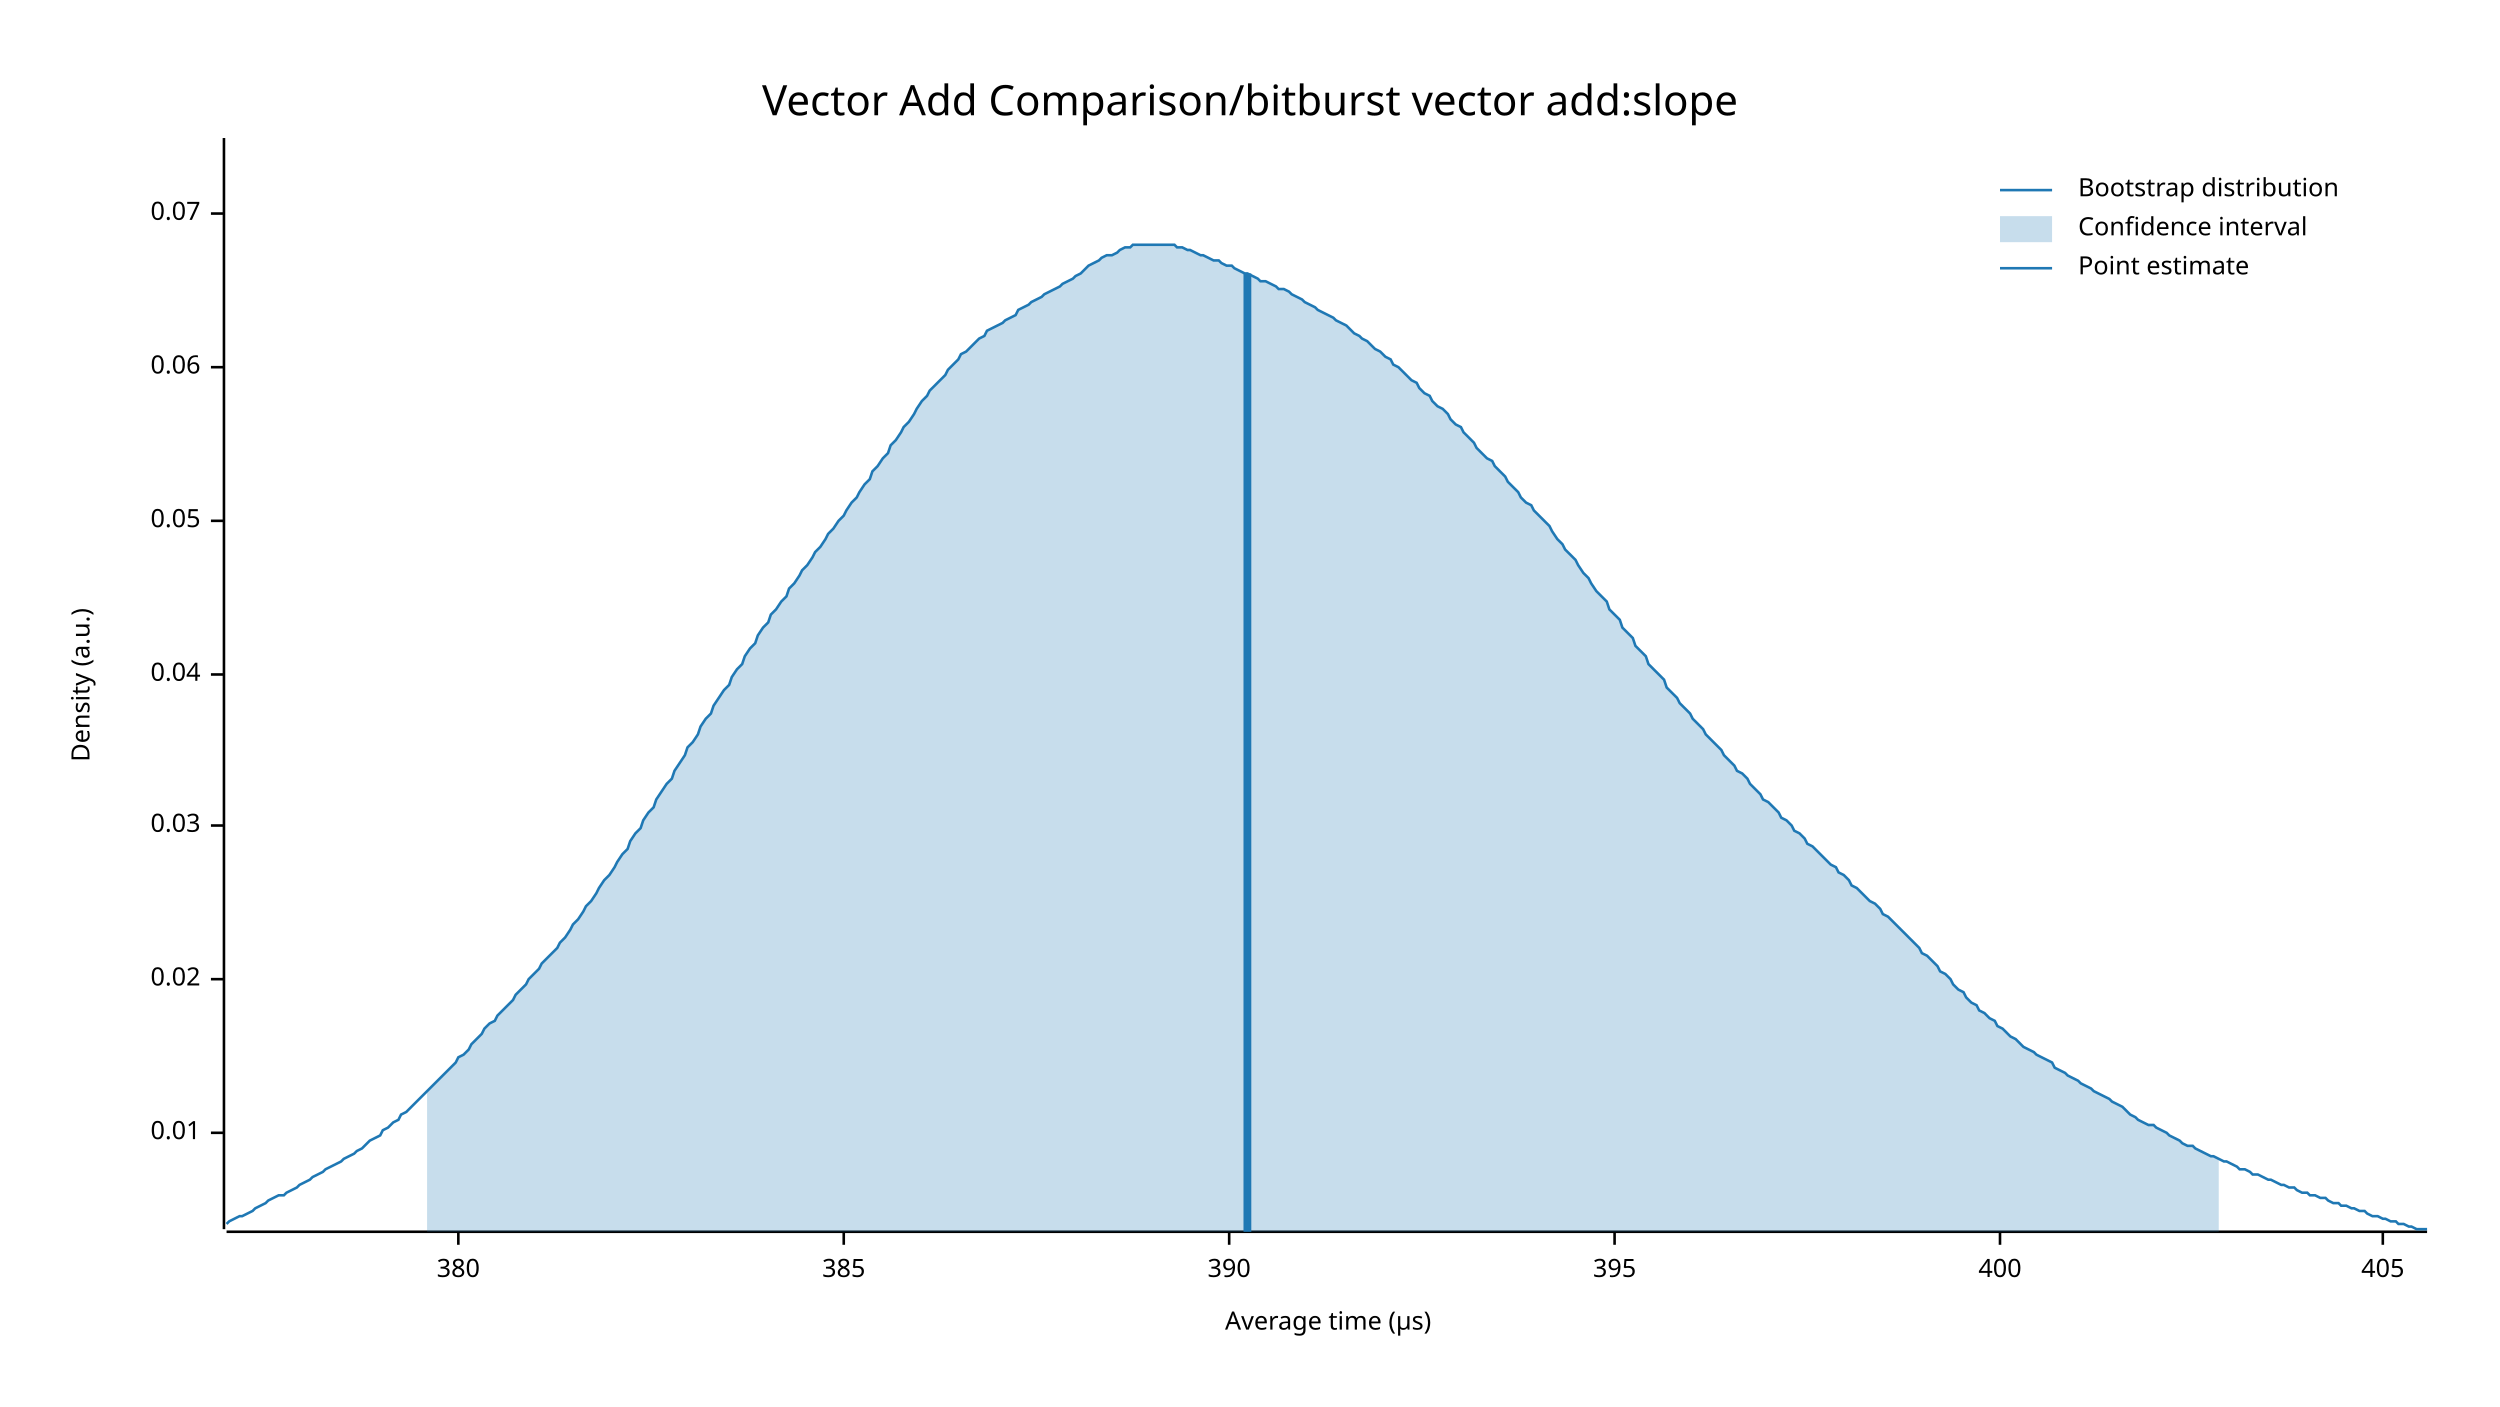
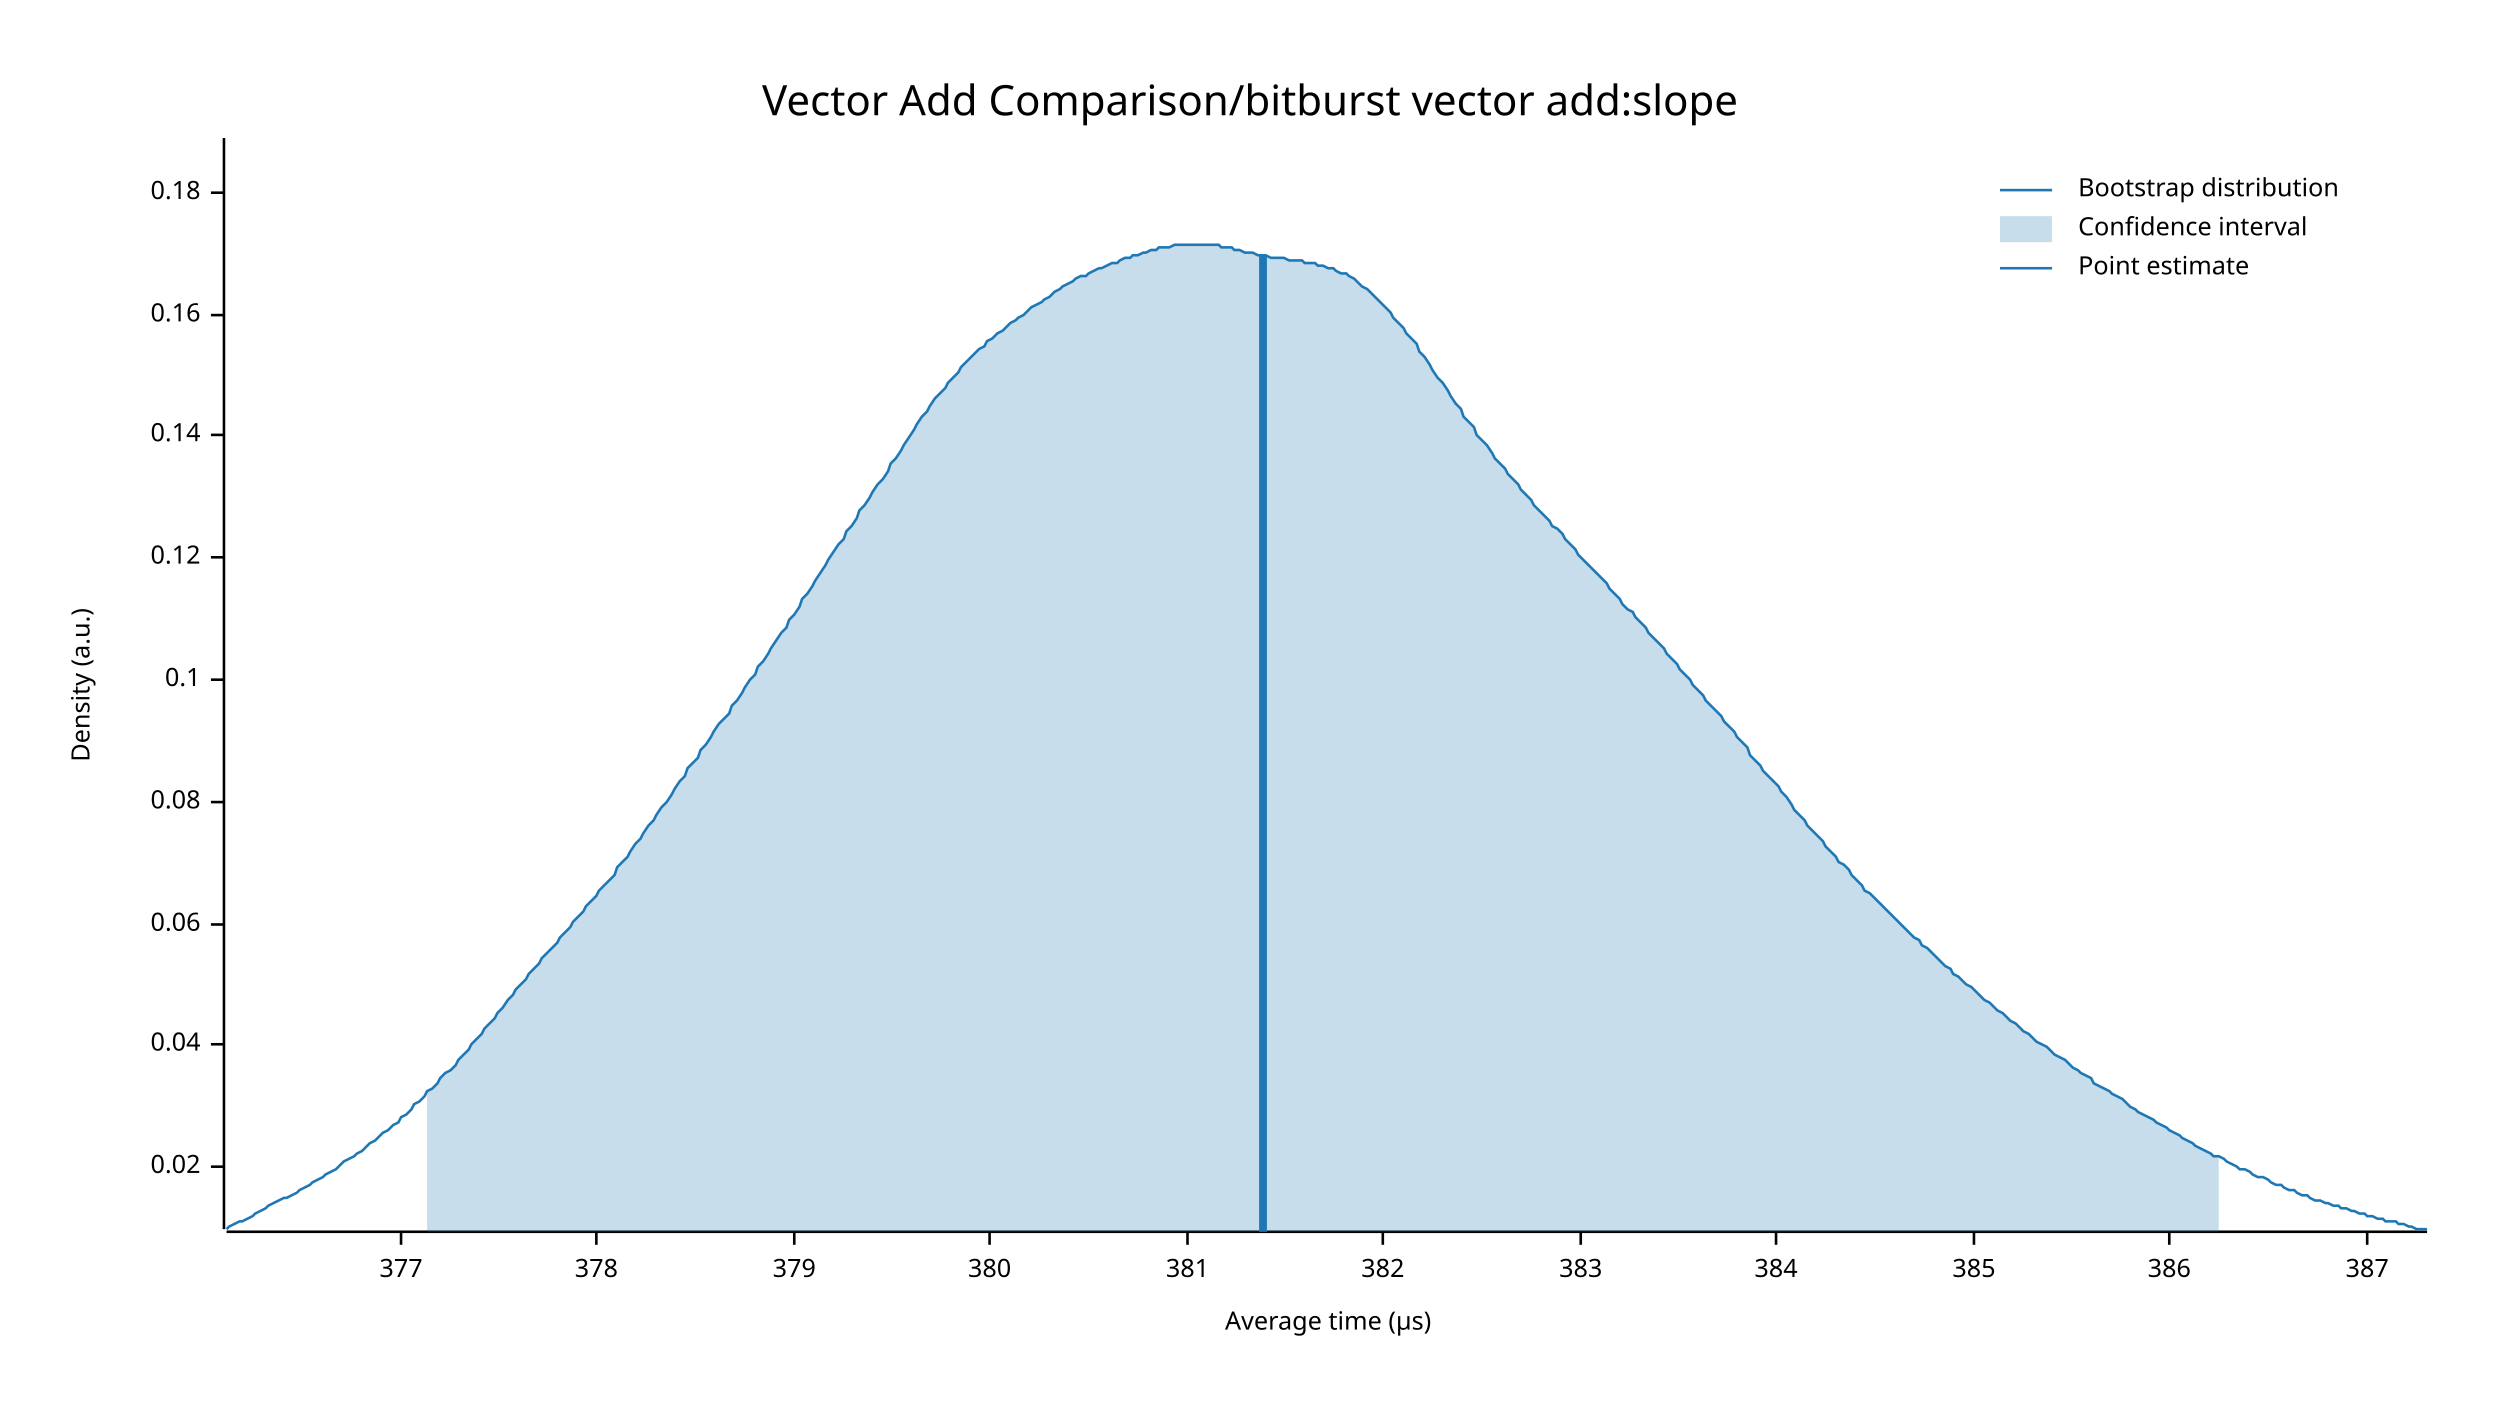
<svg xmlns="http://www.w3.org/2000/svg" width="960" height="540" viewBox="0 0 960 540">
  <text x="480" y="32" dy="0.76em" text-anchor="middle" font-family="sans-serif" font-size="16.129" opacity="1" fill="#000000">
Vector Add Comparison/bitburst vector add:slope
</text>
  <text x="27" y="263" dy="0.76em" text-anchor="middle" font-family="sans-serif" font-size="9.677" opacity="1" fill="#000000" transform="rotate(270, 27, 263)">
Density (a.u.)
</text>
  <text x="510" y="513" dy="-0.5ex" text-anchor="middle" font-family="sans-serif" font-size="9.677" opacity="1" fill="#000000">
Average time (µs)
</text>
  <polyline fill="none" opacity="1" stroke="#000000" stroke-width="1" points="86,53 86,472 " />
-   <text x="77" y="435" dy="0.5ex" text-anchor="end" font-family="sans-serif" font-size="9.677" opacity="1" fill="#000000">
- 0.01
- </text>
-   <polyline fill="none" opacity="1" stroke="#000000" stroke-width="1" points="81,435 86,435 " />
-   <text x="77" y="376" dy="0.5ex" text-anchor="end" font-family="sans-serif" font-size="9.677" opacity="1" fill="#000000">
+   <text x="77" y="448" dy="0.5ex" text-anchor="end" font-family="sans-serif" font-size="9.677" opacity="1" fill="#000000">
0.02
</text>
-   <polyline fill="none" opacity="1" stroke="#000000" stroke-width="1" points="81,376 86,376 " />
-   <text x="77" y="317" dy="0.5ex" text-anchor="end" font-family="sans-serif" font-size="9.677" opacity="1" fill="#000000">
- 0.03
- </text>
-   <polyline fill="none" opacity="1" stroke="#000000" stroke-width="1" points="81,317 86,317 " />
-   <text x="77" y="259" dy="0.5ex" text-anchor="end" font-family="sans-serif" font-size="9.677" opacity="1" fill="#000000">
+   <polyline fill="none" opacity="1" stroke="#000000" stroke-width="1" points="81,448 86,448 " />
+   <text x="77" y="401" dy="0.5ex" text-anchor="end" font-family="sans-serif" font-size="9.677" opacity="1" fill="#000000">
0.04
</text>
-   <polyline fill="none" opacity="1" stroke="#000000" stroke-width="1" points="81,259 86,259 " />
-   <text x="77" y="200" dy="0.5ex" text-anchor="end" font-family="sans-serif" font-size="9.677" opacity="1" fill="#000000">
- 0.05
- </text>
-   <polyline fill="none" opacity="1" stroke="#000000" stroke-width="1" points="81,200 86,200 " />
-   <text x="77" y="141" dy="0.5ex" text-anchor="end" font-family="sans-serif" font-size="9.677" opacity="1" fill="#000000">
+   <polyline fill="none" opacity="1" stroke="#000000" stroke-width="1" points="81,401 86,401 " />
+   <text x="77" y="355" dy="0.5ex" text-anchor="end" font-family="sans-serif" font-size="9.677" opacity="1" fill="#000000">
0.06
</text>
-   <polyline fill="none" opacity="1" stroke="#000000" stroke-width="1" points="81,141 86,141 " />
-   <text x="77" y="82" dy="0.5ex" text-anchor="end" font-family="sans-serif" font-size="9.677" opacity="1" fill="#000000">
- 0.07
+   <polyline fill="none" opacity="1" stroke="#000000" stroke-width="1" points="81,355 86,355 " />
+   <text x="77" y="308" dy="0.5ex" text-anchor="end" font-family="sans-serif" font-size="9.677" opacity="1" fill="#000000">
+ 0.08
</text>
-   <polyline fill="none" opacity="1" stroke="#000000" stroke-width="1" points="81,82 86,82 " />
+   <polyline fill="none" opacity="1" stroke="#000000" stroke-width="1" points="81,308 86,308 " />
+   <text x="77" y="261" dy="0.5ex" text-anchor="end" font-family="sans-serif" font-size="9.677" opacity="1" fill="#000000">
+ 0.1
+ </text>
+   <polyline fill="none" opacity="1" stroke="#000000" stroke-width="1" points="81,261 86,261 " />
+   <text x="77" y="214" dy="0.5ex" text-anchor="end" font-family="sans-serif" font-size="9.677" opacity="1" fill="#000000">
+ 0.12
+ </text>
+   <polyline fill="none" opacity="1" stroke="#000000" stroke-width="1" points="81,214 86,214 " />
+   <text x="77" y="167" dy="0.5ex" text-anchor="end" font-family="sans-serif" font-size="9.677" opacity="1" fill="#000000">
+ 0.14
+ </text>
+   <polyline fill="none" opacity="1" stroke="#000000" stroke-width="1" points="81,167 86,167 " />
+   <text x="77" y="121" dy="0.5ex" text-anchor="end" font-family="sans-serif" font-size="9.677" opacity="1" fill="#000000">
+ 0.16
+ </text>
+   <polyline fill="none" opacity="1" stroke="#000000" stroke-width="1" points="81,121 86,121 " />
+   <text x="77" y="74" dy="0.5ex" text-anchor="end" font-family="sans-serif" font-size="9.677" opacity="1" fill="#000000">
+ 0.18
+ </text>
+   <polyline fill="none" opacity="1" stroke="#000000" stroke-width="1" points="81,74 86,74 " />
  <polyline fill="none" opacity="1" stroke="#000000" stroke-width="1" points="87,473 932,473 " />
-   <text x="176" y="483" dy="0.76em" text-anchor="middle" font-family="sans-serif" font-size="9.677" opacity="1" fill="#000000">
+   <text x="154" y="483" dy="0.76em" text-anchor="middle" font-family="sans-serif" font-size="9.677" opacity="1" fill="#000000">
+ 377
+ </text>
+   <polyline fill="none" opacity="1" stroke="#000000" stroke-width="1" points="154,473 154,478 " />
+   <text x="229" y="483" dy="0.76em" text-anchor="middle" font-family="sans-serif" font-size="9.677" opacity="1" fill="#000000">
+ 378
+ </text>
+   <polyline fill="none" opacity="1" stroke="#000000" stroke-width="1" points="229,473 229,478 " />
+   <text x="305" y="483" dy="0.76em" text-anchor="middle" font-family="sans-serif" font-size="9.677" opacity="1" fill="#000000">
+ 379
+ </text>
+   <polyline fill="none" opacity="1" stroke="#000000" stroke-width="1" points="305,473 305,478 " />
+   <text x="380" y="483" dy="0.76em" text-anchor="middle" font-family="sans-serif" font-size="9.677" opacity="1" fill="#000000">
380
</text>
-   <polyline fill="none" opacity="1" stroke="#000000" stroke-width="1" points="176,473 176,478 " />
-   <text x="324" y="483" dy="0.76em" text-anchor="middle" font-family="sans-serif" font-size="9.677" opacity="1" fill="#000000">
+   <polyline fill="none" opacity="1" stroke="#000000" stroke-width="1" points="380,473 380,478 " />
+   <text x="456" y="483" dy="0.76em" text-anchor="middle" font-family="sans-serif" font-size="9.677" opacity="1" fill="#000000">
+ 381
+ </text>
+   <polyline fill="none" opacity="1" stroke="#000000" stroke-width="1" points="456,473 456,478 " />
+   <text x="531" y="483" dy="0.76em" text-anchor="middle" font-family="sans-serif" font-size="9.677" opacity="1" fill="#000000">
+ 382
+ </text>
+   <polyline fill="none" opacity="1" stroke="#000000" stroke-width="1" points="531,473 531,478 " />
+   <text x="607" y="483" dy="0.76em" text-anchor="middle" font-family="sans-serif" font-size="9.677" opacity="1" fill="#000000">
+ 383
+ </text>
+   <polyline fill="none" opacity="1" stroke="#000000" stroke-width="1" points="607,473 607,478 " />
+   <text x="682" y="483" dy="0.76em" text-anchor="middle" font-family="sans-serif" font-size="9.677" opacity="1" fill="#000000">
+ 384
+ </text>
+   <polyline fill="none" opacity="1" stroke="#000000" stroke-width="1" points="682,473 682,478 " />
+   <text x="758" y="483" dy="0.76em" text-anchor="middle" font-family="sans-serif" font-size="9.677" opacity="1" fill="#000000">
385
</text>
-   <polyline fill="none" opacity="1" stroke="#000000" stroke-width="1" points="324,473 324,478 " />
-   <text x="472" y="483" dy="0.76em" text-anchor="middle" font-family="sans-serif" font-size="9.677" opacity="1" fill="#000000">
- 390
+   <polyline fill="none" opacity="1" stroke="#000000" stroke-width="1" points="758,473 758,478 " />
+   <text x="833" y="483" dy="0.76em" text-anchor="middle" font-family="sans-serif" font-size="9.677" opacity="1" fill="#000000">
+ 386
</text>
-   <polyline fill="none" opacity="1" stroke="#000000" stroke-width="1" points="472,473 472,478 " />
-   <text x="620" y="483" dy="0.76em" text-anchor="middle" font-family="sans-serif" font-size="9.677" opacity="1" fill="#000000">
- 395
+   <polyline fill="none" opacity="1" stroke="#000000" stroke-width="1" points="833,473 833,478 " />
+   <text x="909" y="483" dy="0.76em" text-anchor="middle" font-family="sans-serif" font-size="9.677" opacity="1" fill="#000000">
+ 387
</text>
-   <polyline fill="none" opacity="1" stroke="#000000" stroke-width="1" points="620,473 620,478 " />
-   <text x="768" y="483" dy="0.76em" text-anchor="middle" font-family="sans-serif" font-size="9.677" opacity="1" fill="#000000">
- 400
- </text>
-   <polyline fill="none" opacity="1" stroke="#000000" stroke-width="1" points="768,473 768,478 " />
-   <text x="915" y="483" dy="0.76em" text-anchor="middle" font-family="sans-serif" font-size="9.677" opacity="1" fill="#000000">
- 405
- </text>
-   <polyline fill="none" opacity="1" stroke="#000000" stroke-width="1" points="915,473 915,478 " />
-   <polyline fill="none" opacity="1" stroke="#1F78B4" stroke-width="1" points="87,470 88,469 90,468 92,467 93,467 95,466 97,465 98,464 100,463 102,462 103,461 105,460 107,459 109,459 110,458 112,457 114,456 115,455 117,454 119,453 120,452 122,451 124,450 125,449 127,448 129,447 131,446 132,445 134,444 136,443 137,442 139,441 141,439 142,438 144,437 146,436 147,434 149,433 151,431 153,430 154,428 156,427 158,425 159,424 161,422 163,420 164,419 166,417 168,415 169,414 171,412 173,410 175,408 176,406 178,405 180,403 181,401 183,399 185,397 186,395 188,393 190,392 191,390 193,388 195,386 197,384 198,382 200,380 202,378 203,376 205,374 207,372 208,370 210,368 212,366 214,364 215,362 217,360 219,357 220,355 222,353 224,350 225,348 227,346 229,343 230,341 232,338 234,336 236,333 237,331 239,328 241,326 242,323 244,320 246,318 247,315 249,312 251,310 252,307 254,304 256,301 258,299 259,296 261,293 263,290 264,287 266,285 268,282 269,279 271,276 273,274 274,271 276,268 278,265 280,263 281,260 283,257 285,255 286,252 288,249 290,247 291,244 293,241 295,239 296,236 298,234 300,231 302,229 303,226 305,224 307,221 308,219 310,217 312,214 313,212 315,210 317,207 318,205 320,203 322,200 324,198 325,196 327,193 329,191 330,189 332,186 334,184 335,181 337,179 339,176 341,174 342,171 344,169 346,166 347,164 349,162 351,159 352,157 354,154 356,152 357,150 359,148 361,146 363,144 364,142 366,140 368,138 369,136 371,135 373,133 374,132 376,130 378,129 379,127 381,126 383,125 385,124 386,123 388,122 390,121 391,119 393,118 395,117 396,116 398,115 400,114 401,113 403,112 405,111 407,110 408,109 410,108 412,107 413,106 415,105 417,103 418,102 420,101 422,100 423,99 425,98 427,98 429,97 430,96 432,95 434,95 435,94 437,94 439,94 440,94 442,94 444,94 445,94 447,94 449,94 451,94 452,95 454,95 456,96 457,96 459,97 461,98 462,98 464,99 466,100 468,100 469,101 471,102 473,102 474,103 476,104 478,105 479,105 481,106 483,107 484,108 486,108 488,109 490,110 491,111 493,111 495,112 496,113 498,114 500,115 501,116 503,117 505,118 506,119 508,120 510,121 512,122 513,123 515,124 517,125 518,126 520,128 522,129 523,130 525,131 527,133 528,134 530,135 532,137 534,138 535,140 537,141 539,143 540,144 542,146 544,147 545,149 547,151 549,152 550,154 552,156 554,157 556,159 557,161 559,163 561,164 562,166 564,168 566,170 567,172 569,174 571,176 573,177 574,179 576,181 578,183 579,185 581,187 583,189 584,191 586,193 588,194 589,196 591,198 593,200 595,202 596,204 598,207 600,209 601,211 603,213 605,215 606,217 608,220 610,222 611,224 613,227 615,229 617,231 618,234 620,236 622,238 623,241 625,243 627,245 628,248 630,250 632,252 633,255 635,257 637,259 639,261 640,264 642,266 644,268 645,270 647,272 649,274 650,276 652,278 654,280 655,282 657,284 659,286 661,288 662,290 664,292 666,294 667,296 669,297 671,299 672,301 674,303 676,305 677,307 679,308 681,310 683,312 684,314 686,315 688,317 689,319 691,320 693,322 694,324 696,325 698,327 700,329 701,330 703,332 705,333 706,335 708,336 710,338 711,340 713,341 715,343 716,344 718,346 720,347 722,349 723,351 725,352 727,354 728,355 730,357 732,359 733,360 735,362 737,364 738,366 740,367 742,369 744,371 745,373 747,374 749,376 750,378 752,380 754,381 755,383 757,385 759,386 760,388 762,389 764,391 766,392 767,394 769,395 771,397 772,398 774,399 776,401 777,402 779,403 781,404 782,405 784,406 786,407 788,408 789,410 791,411 793,412 794,413 796,414 798,415 799,416 801,417 803,418 804,419 806,420 808,421 810,422 811,423 813,424 815,425 816,426 818,428 820,429 821,430 823,431 825,432 827,432 828,433 830,434 832,435 833,436 835,437 837,438 838,439 840,440 842,440 843,441 845,442 847,443 849,444 850,444 852,445 854,446 855,446 857,447 859,448 860,449 862,449 864,450 865,451 867,451 869,452 871,453 872,453 874,454 876,455 877,455 879,456 881,456 882,457 884,458 886,458 887,459 889,459 891,460 893,460 894,461 896,462 898,462 899,463 901,463 903,464 904,464 906,465 908,465 909,466 911,467 913,467 915,468 916,468 918,469 920,469 921,470 923,470 925,471 926,471 928,472 930,472 932,472 " />
-   <polygon opacity="0.25" fill="#1F78B4" points="164,419 166,417 168,415 169,414 171,412 173,410 175,408 176,406 178,405 180,403 181,401 183,399 185,397 186,395 188,393 190,392 191,390 193,388 195,386 197,384 198,382 200,380 202,378 203,376 205,374 207,372 208,370 210,368 212,366 214,364 215,362 217,360 219,357 220,355 222,353 224,350 225,348 227,346 229,343 230,341 232,338 234,336 236,333 237,331 239,328 241,326 242,323 244,320 246,318 247,315 249,312 251,310 252,307 254,304 256,301 258,299 259,296 261,293 263,290 264,287 266,285 268,282 269,279 271,276 273,274 274,271 276,268 278,265 280,263 281,260 283,257 285,255 286,252 288,249 290,247 291,244 293,241 295,239 296,236 298,234 300,231 302,229 303,226 305,224 307,221 308,219 310,217 312,214 313,212 315,210 317,207 318,205 320,203 322,200 324,198 325,196 327,193 329,191 330,189 332,186 334,184 335,181 337,179 339,176 341,174 342,171 344,169 346,166 347,164 349,162 351,159 352,157 354,154 356,152 357,150 359,148 361,146 363,144 364,142 366,140 368,138 369,136 371,135 373,133 374,132 376,130 378,129 379,127 381,126 383,125 385,124 386,123 388,122 390,121 391,119 393,118 395,117 396,116 398,115 400,114 401,113 403,112 405,111 407,110 408,109 410,108 412,107 413,106 415,105 417,103 418,102 420,101 422,100 423,99 425,98 427,98 429,97 430,96 432,95 434,95 435,94 437,94 439,94 440,94 442,94 444,94 445,94 447,94 449,94 451,94 452,95 454,95 456,96 457,96 459,97 461,98 462,98 464,99 466,100 468,100 469,101 471,102 473,102 474,103 476,104 478,105 479,105 481,106 483,107 484,108 486,108 488,109 490,110 491,111 493,111 495,112 496,113 498,114 500,115 501,116 503,117 505,118 506,119 508,120 510,121 512,122 513,123 515,124 517,125 518,126 520,128 522,129 523,130 525,131 527,133 528,134 530,135 532,137 534,138 535,140 537,141 539,143 540,144 542,146 544,147 545,149 547,151 549,152 550,154 552,156 554,157 556,159 557,161 559,163 561,164 562,166 564,168 566,170 567,172 569,174 571,176 573,177 574,179 576,181 578,183 579,185 581,187 583,189 584,191 586,193 588,194 589,196 591,198 593,200 595,202 596,204 598,207 600,209 601,211 603,213 605,215 606,217 608,220 610,222 611,224 613,227 615,229 617,231 618,234 620,236 622,238 623,241 625,243 627,245 628,248 630,250 632,252 633,255 635,257 637,259 639,261 640,264 642,266 644,268 645,270 647,272 649,274 650,276 652,278 654,280 655,282 657,284 659,286 661,288 662,290 664,292 666,294 667,296 669,297 671,299 672,301 674,303 676,305 677,307 679,308 681,310 683,312 684,314 686,315 688,317 689,319 691,320 693,322 694,324 696,325 698,327 700,329 701,330 703,332 705,333 706,335 708,336 710,338 711,340 713,341 715,343 716,344 718,346 720,347 722,349 723,351 725,352 727,354 728,355 730,357 732,359 733,360 735,362 737,364 738,366 740,367 742,369 744,371 745,373 747,374 749,376 750,378 752,380 754,381 755,383 757,385 759,386 760,388 762,389 764,391 766,392 767,394 769,395 771,397 772,398 774,399 776,401 777,402 779,403 781,404 782,405 784,406 786,407 788,408 789,410 791,411 793,412 794,413 796,414 798,415 799,416 801,417 803,418 804,419 806,420 808,421 810,422 811,423 813,424 815,425 816,426 818,428 820,429 821,430 823,431 825,432 827,432 828,433 830,434 832,435 833,436 835,437 837,438 838,439 840,440 842,440 843,441 845,442 847,443 849,444 850,444 852,445 852,473 164,473 " />
-   <polyline fill="none" opacity="1" stroke="#1F78B4" stroke-width="3" points="479,473 479,105 " />
+   <polyline fill="none" opacity="1" stroke="#000000" stroke-width="1" points="909,473 909,478 " />
+   <polyline fill="none" opacity="1" stroke="#1F78B4" stroke-width="1" points="87,472 88,471 90,470 92,469 93,469 95,468 97,467 98,466 100,465 102,464 103,463 105,462 107,461 109,460 110,460 112,459 114,458 115,457 117,456 119,455 120,454 122,453 124,452 125,451 127,450 129,449 131,447 132,446 134,445 136,444 137,443 139,442 141,440 142,439 144,438 146,436 147,435 149,434 151,432 153,431 154,429 156,428 158,426 159,424 161,423 163,421 164,419 166,418 168,416 169,414 171,412 173,411 175,409 176,407 178,405 180,403 181,401 183,399 185,397 186,395 188,393 190,391 191,389 193,387 195,384 197,382 198,380 200,378 202,376 203,374 205,372 207,370 208,368 210,366 212,364 214,362 215,360 217,358 219,356 220,354 222,352 224,350 225,348 227,346 229,344 230,342 232,340 234,338 236,336 237,333 239,331 241,329 242,327 244,324 246,322 247,320 249,317 251,315 252,313 254,310 256,308 258,305 259,303 261,300 263,298 264,295 266,293 268,291 269,288 271,286 273,283 274,281 276,278 278,276 280,274 281,271 283,269 285,266 286,264 288,261 290,259 291,256 293,254 295,251 296,249 298,246 300,243 302,241 303,238 305,236 307,233 308,230 310,228 312,225 313,223 315,220 317,217 318,215 320,212 322,209 324,207 325,204 327,202 329,199 330,196 332,194 334,191 335,189 337,186 339,184 341,181 342,178 344,176 346,173 347,171 349,168 351,165 352,163 354,160 356,158 357,156 359,153 361,151 363,149 364,147 366,145 368,143 369,141 371,139 373,137 374,136 376,134 378,133 379,131 381,130 383,128 385,127 386,126 388,124 390,123 391,122 393,121 395,119 396,118 398,117 400,116 401,115 403,114 405,112 407,111 408,110 410,109 412,108 413,107 415,106 417,106 418,105 420,104 422,103 423,103 425,102 427,101 429,101 430,100 432,99 434,99 435,98 437,98 439,97 440,97 442,96 444,96 445,95 447,95 449,95 451,94 452,94 454,94 456,94 457,94 459,94 461,94 462,94 464,94 466,94 468,94 469,95 471,95 473,95 474,96 476,96 478,97 479,97 481,97 483,98 484,98 486,98 488,99 490,99 491,99 493,99 495,100 496,100 498,100 500,100 501,101 503,101 505,101 506,102 508,102 510,103 512,103 513,104 515,105 517,105 518,106 520,107 522,109 523,110 525,111 527,113 528,114 530,116 532,118 534,120 535,122 537,124 539,126 540,128 542,130 544,132 545,135 547,137 549,140 550,142 552,145 554,147 556,150 557,152 559,155 561,157 562,160 564,162 566,164 567,167 569,169 571,171 573,174 574,176 576,178 578,180 579,182 581,184 583,186 584,188 586,190 588,192 589,194 591,196 593,198 595,200 596,202 598,203 600,205 601,207 603,209 605,211 606,213 608,215 610,217 611,218 613,220 615,222 617,224 618,226 620,228 622,230 623,232 625,234 627,235 628,237 630,239 632,241 633,243 635,245 637,247 639,249 640,251 642,253 644,255 645,257 647,259 649,261 650,263 652,265 654,267 655,269 657,271 659,273 661,275 662,277 664,279 666,281 667,283 669,285 671,287 672,290 674,292 676,294 677,296 679,298 681,300 683,302 684,304 686,306 688,309 689,311 691,313 693,315 694,317 696,319 698,321 700,323 701,325 703,327 705,329 706,331 708,332 710,334 711,336 713,338 715,340 716,342 718,343 720,345 722,347 723,348 725,350 727,352 728,353 730,355 732,357 733,358 735,360 737,361 738,363 740,364 742,366 744,368 745,369 747,371 749,372 750,374 752,375 754,377 755,378 757,379 759,381 760,382 762,384 764,385 766,387 767,388 769,389 771,391 772,392 774,393 776,395 777,396 779,397 781,399 782,400 784,401 786,402 788,404 789,405 791,406 793,407 794,408 796,410 798,411 799,412 801,413 803,414 804,416 806,417 808,418 810,419 811,420 813,421 815,422 816,423 818,425 820,426 821,427 823,428 825,429 827,430 828,431 830,432 832,433 833,434 835,435 837,436 838,437 840,438 842,439 843,440 845,441 847,442 849,443 850,444 852,444 854,445 855,446 857,447 859,448 860,449 862,449 864,450 865,451 867,452 869,452 871,453 872,454 874,455 876,455 877,456 879,457 881,457 882,458 884,459 886,459 887,460 889,461 891,461 893,462 894,462 896,463 898,463 899,464 901,464 903,465 904,465 906,466 908,466 909,467 911,467 913,468 915,468 916,469 918,469 920,469 921,470 923,470 925,471 926,471 928,472 930,472 932,472 " />
+   <polygon opacity="0.25" fill="#1F78B4" points="164,419 166,418 168,416 169,414 171,412 173,411 175,409 176,407 178,405 180,403 181,401 183,399 185,397 186,395 188,393 190,391 191,389 193,387 195,384 197,382 198,380 200,378 202,376 203,374 205,372 207,370 208,368 210,366 212,364 214,362 215,360 217,358 219,356 220,354 222,352 224,350 225,348 227,346 229,344 230,342 232,340 234,338 236,336 237,333 239,331 241,329 242,327 244,324 246,322 247,320 249,317 251,315 252,313 254,310 256,308 258,305 259,303 261,300 263,298 264,295 266,293 268,291 269,288 271,286 273,283 274,281 276,278 278,276 280,274 281,271 283,269 285,266 286,264 288,261 290,259 291,256 293,254 295,251 296,249 298,246 300,243 302,241 303,238 305,236 307,233 308,230 310,228 312,225 313,223 315,220 317,217 318,215 320,212 322,209 324,207 325,204 327,202 329,199 330,196 332,194 334,191 335,189 337,186 339,184 341,181 342,178 344,176 346,173 347,171 349,168 351,165 352,163 354,160 356,158 357,156 359,153 361,151 363,149 364,147 366,145 368,143 369,141 371,139 373,137 374,136 376,134 378,133 379,131 381,130 383,128 385,127 386,126 388,124 390,123 391,122 393,121 395,119 396,118 398,117 400,116 401,115 403,114 405,112 407,111 408,110 410,109 412,108 413,107 415,106 417,106 418,105 420,104 422,103 423,103 425,102 427,101 429,101 430,100 432,99 434,99 435,98 437,98 439,97 440,97 442,96 444,96 445,95 447,95 449,95 451,94 452,94 454,94 456,94 457,94 459,94 461,94 462,94 464,94 466,94 468,94 469,95 471,95 473,95 474,96 476,96 478,97 479,97 481,97 483,98 484,98 486,98 488,99 490,99 491,99 493,99 495,100 496,100 498,100 500,100 501,101 503,101 505,101 506,102 508,102 510,103 512,103 513,104 515,105 517,105 518,106 520,107 522,109 523,110 525,111 527,113 528,114 530,116 532,118 534,120 535,122 537,124 539,126 540,128 542,130 544,132 545,135 547,137 549,140 550,142 552,145 554,147 556,150 557,152 559,155 561,157 562,160 564,162 566,164 567,167 569,169 571,171 573,174 574,176 576,178 578,180 579,182 581,184 583,186 584,188 586,190 588,192 589,194 591,196 593,198 595,200 596,202 598,203 600,205 601,207 603,209 605,211 606,213 608,215 610,217 611,218 613,220 615,222 617,224 618,226 620,228 622,230 623,232 625,234 627,235 628,237 630,239 632,241 633,243 635,245 637,247 639,249 640,251 642,253 644,255 645,257 647,259 649,261 650,263 652,265 654,267 655,269 657,271 659,273 661,275 662,277 664,279 666,281 667,283 669,285 671,287 672,290 674,292 676,294 677,296 679,298 681,300 683,302 684,304 686,306 688,309 689,311 691,313 693,315 694,317 696,319 698,321 700,323 701,325 703,327 705,329 706,331 708,332 710,334 711,336 713,338 715,340 716,342 718,343 720,345 722,347 723,348 725,350 727,352 728,353 730,355 732,357 733,358 735,360 737,361 738,363 740,364 742,366 744,368 745,369 747,371 749,372 750,374 752,375 754,377 755,378 757,379 759,381 760,382 762,384 764,385 766,387 767,388 769,389 771,391 772,392 774,393 776,395 777,396 779,397 781,399 782,400 784,401 786,402 788,404 789,405 791,406 793,407 794,408 796,410 798,411 799,412 801,413 803,414 804,416 806,417 808,418 810,419 811,420 813,421 815,422 816,423 818,425 820,426 821,427 823,428 825,429 827,430 828,431 830,432 832,433 833,434 835,435 837,436 838,437 840,438 842,439 843,440 845,441 847,442 849,443 850,444 852,444 852,473 164,473 " />
+   <polyline fill="none" opacity="1" stroke="#1F78B4" stroke-width="3" points="485,473 485,98 " />
  <text x="798" y="68" dy="0.76em" text-anchor="start" font-family="sans-serif" font-size="9.677" opacity="1" fill="#000000">
Bootstrap distribution
</text>
  <text x="798" y="83" dy="0.76em" text-anchor="start" font-family="sans-serif" font-size="9.677" opacity="1" fill="#000000">
Confidence interval
</text>
  <text x="798" y="98" dy="0.76em" text-anchor="start" font-family="sans-serif" font-size="9.677" opacity="1" fill="#000000">
Point estimate
</text>
  <polyline fill="none" opacity="1" stroke="#1F78B4" stroke-width="1" points="768,73 788,73 " />
  <rect x="768" y="83" width="20" height="10" opacity="0.25" fill="#1F78B4" stroke="none" />
  <polyline fill="none" opacity="1" stroke="#1F78B4" stroke-width="1" points="768,103 788,103 " />
</svg>
